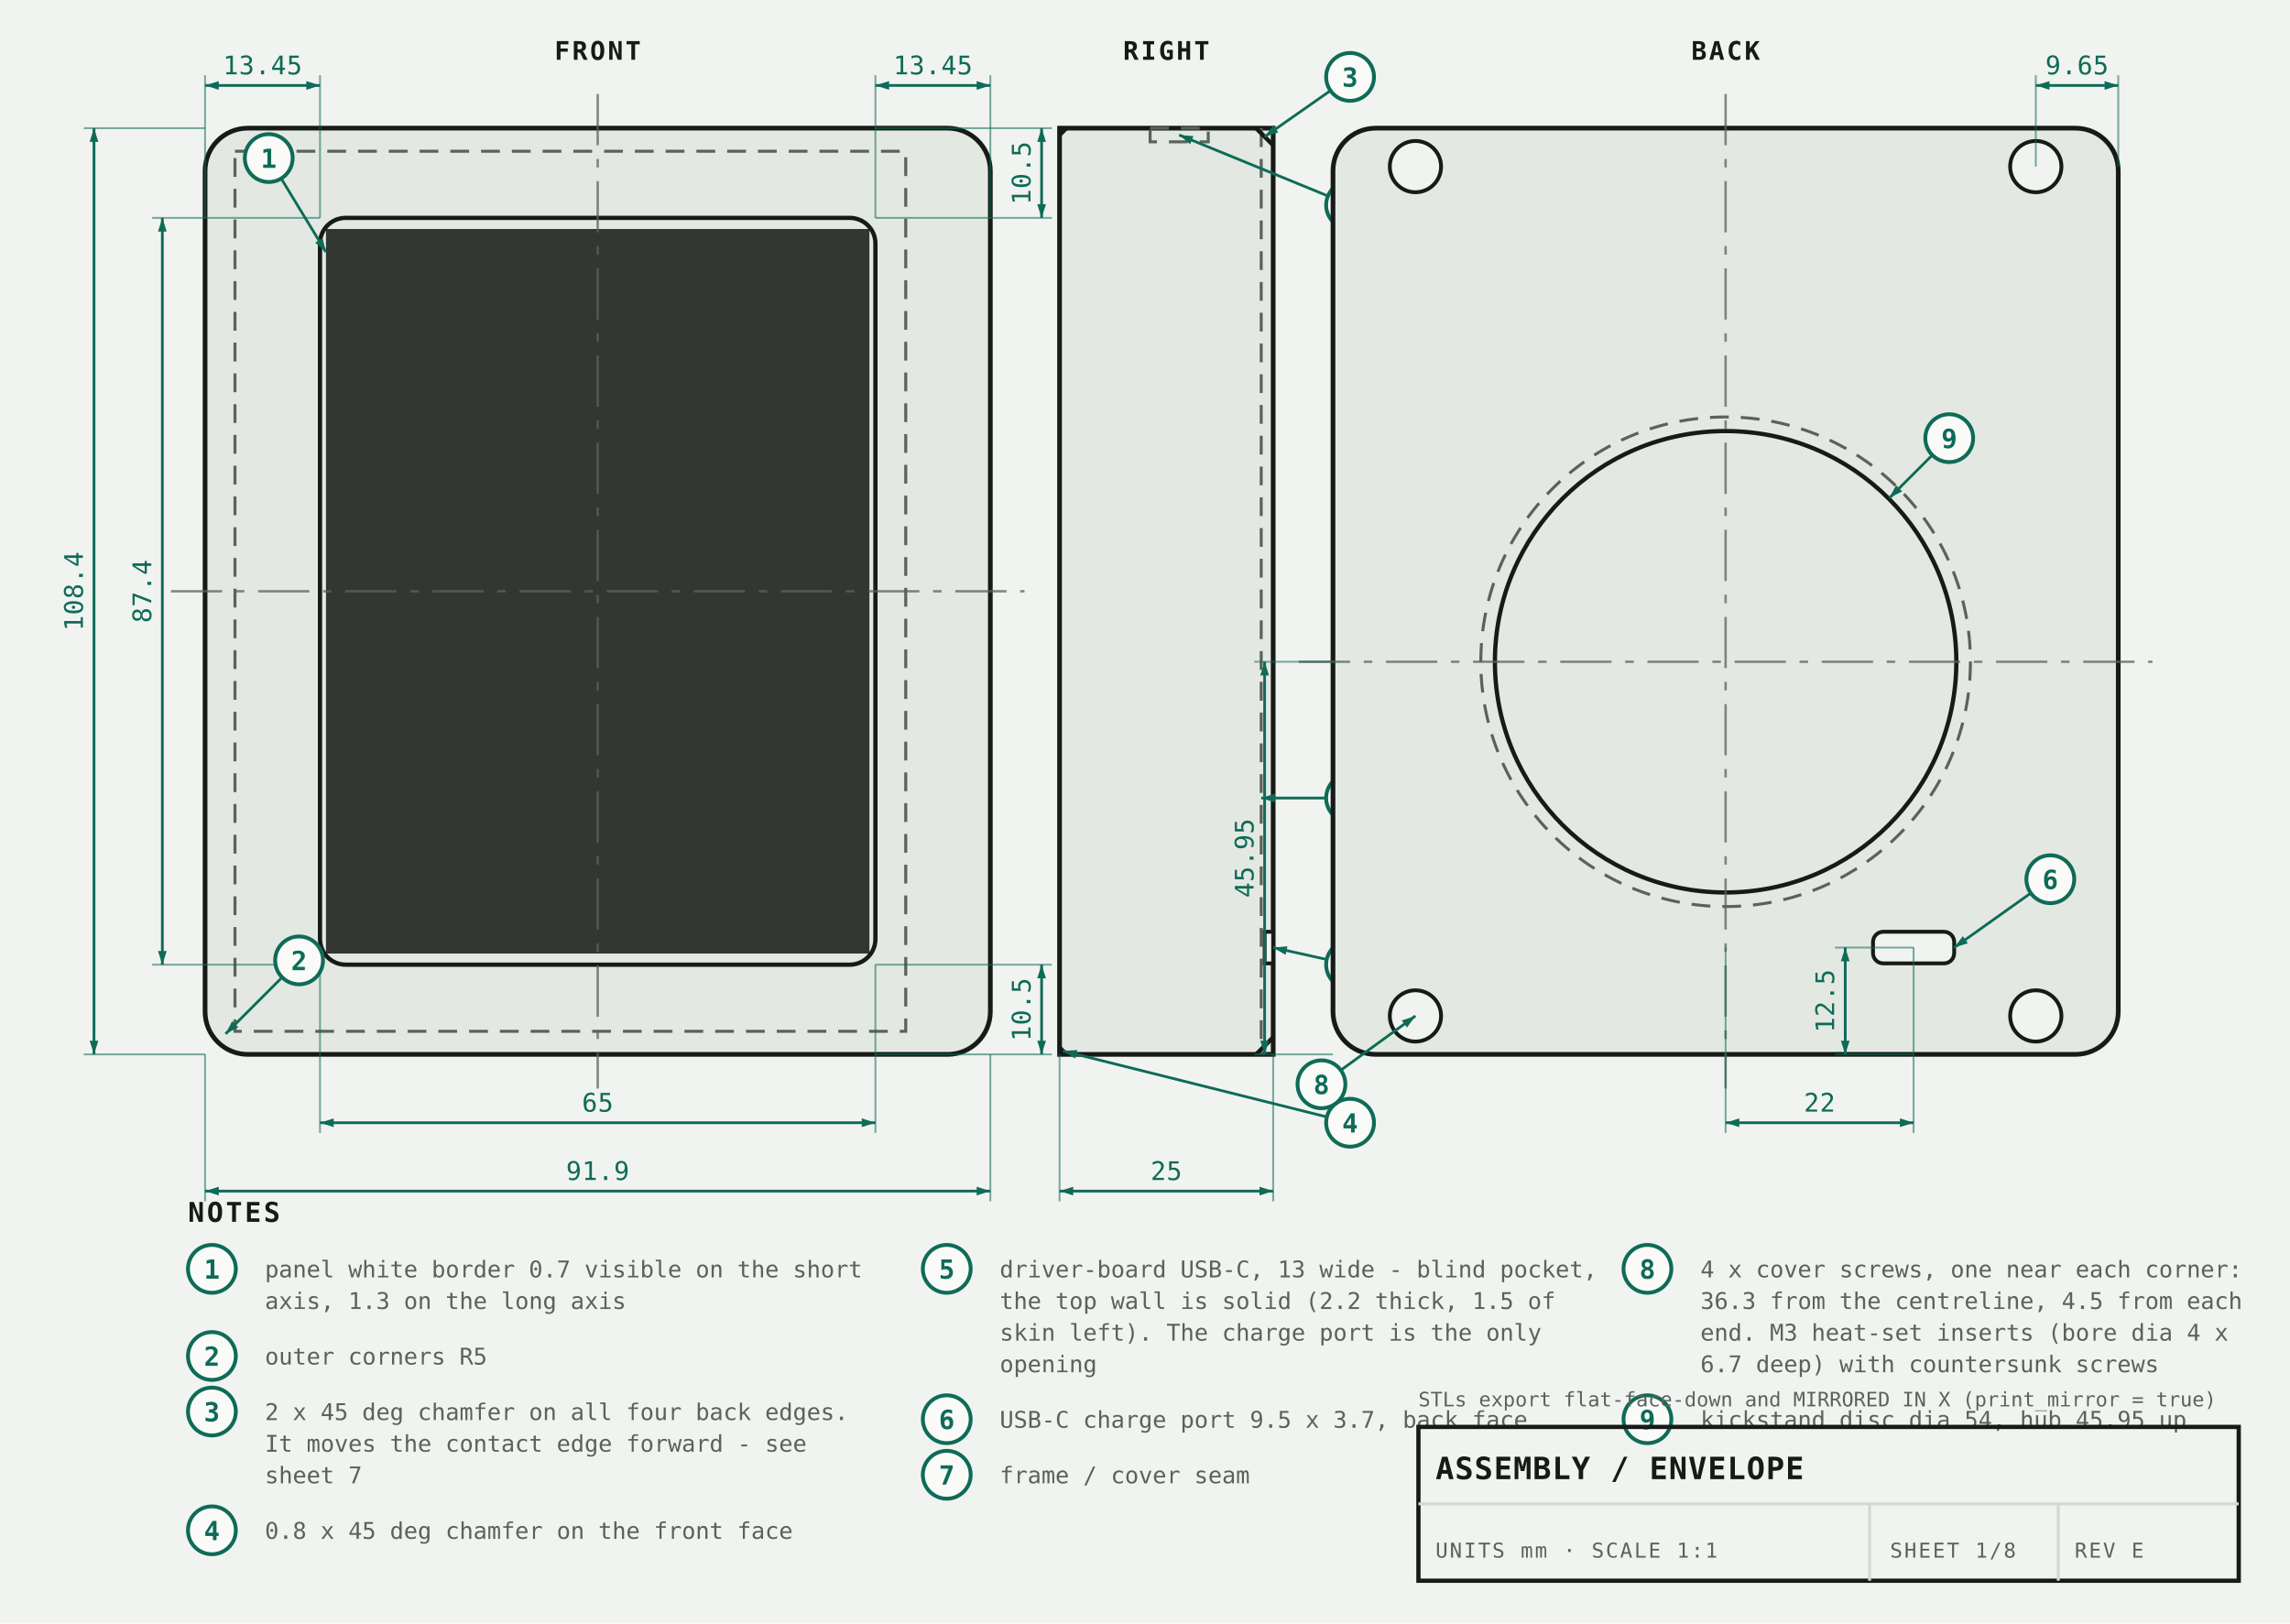
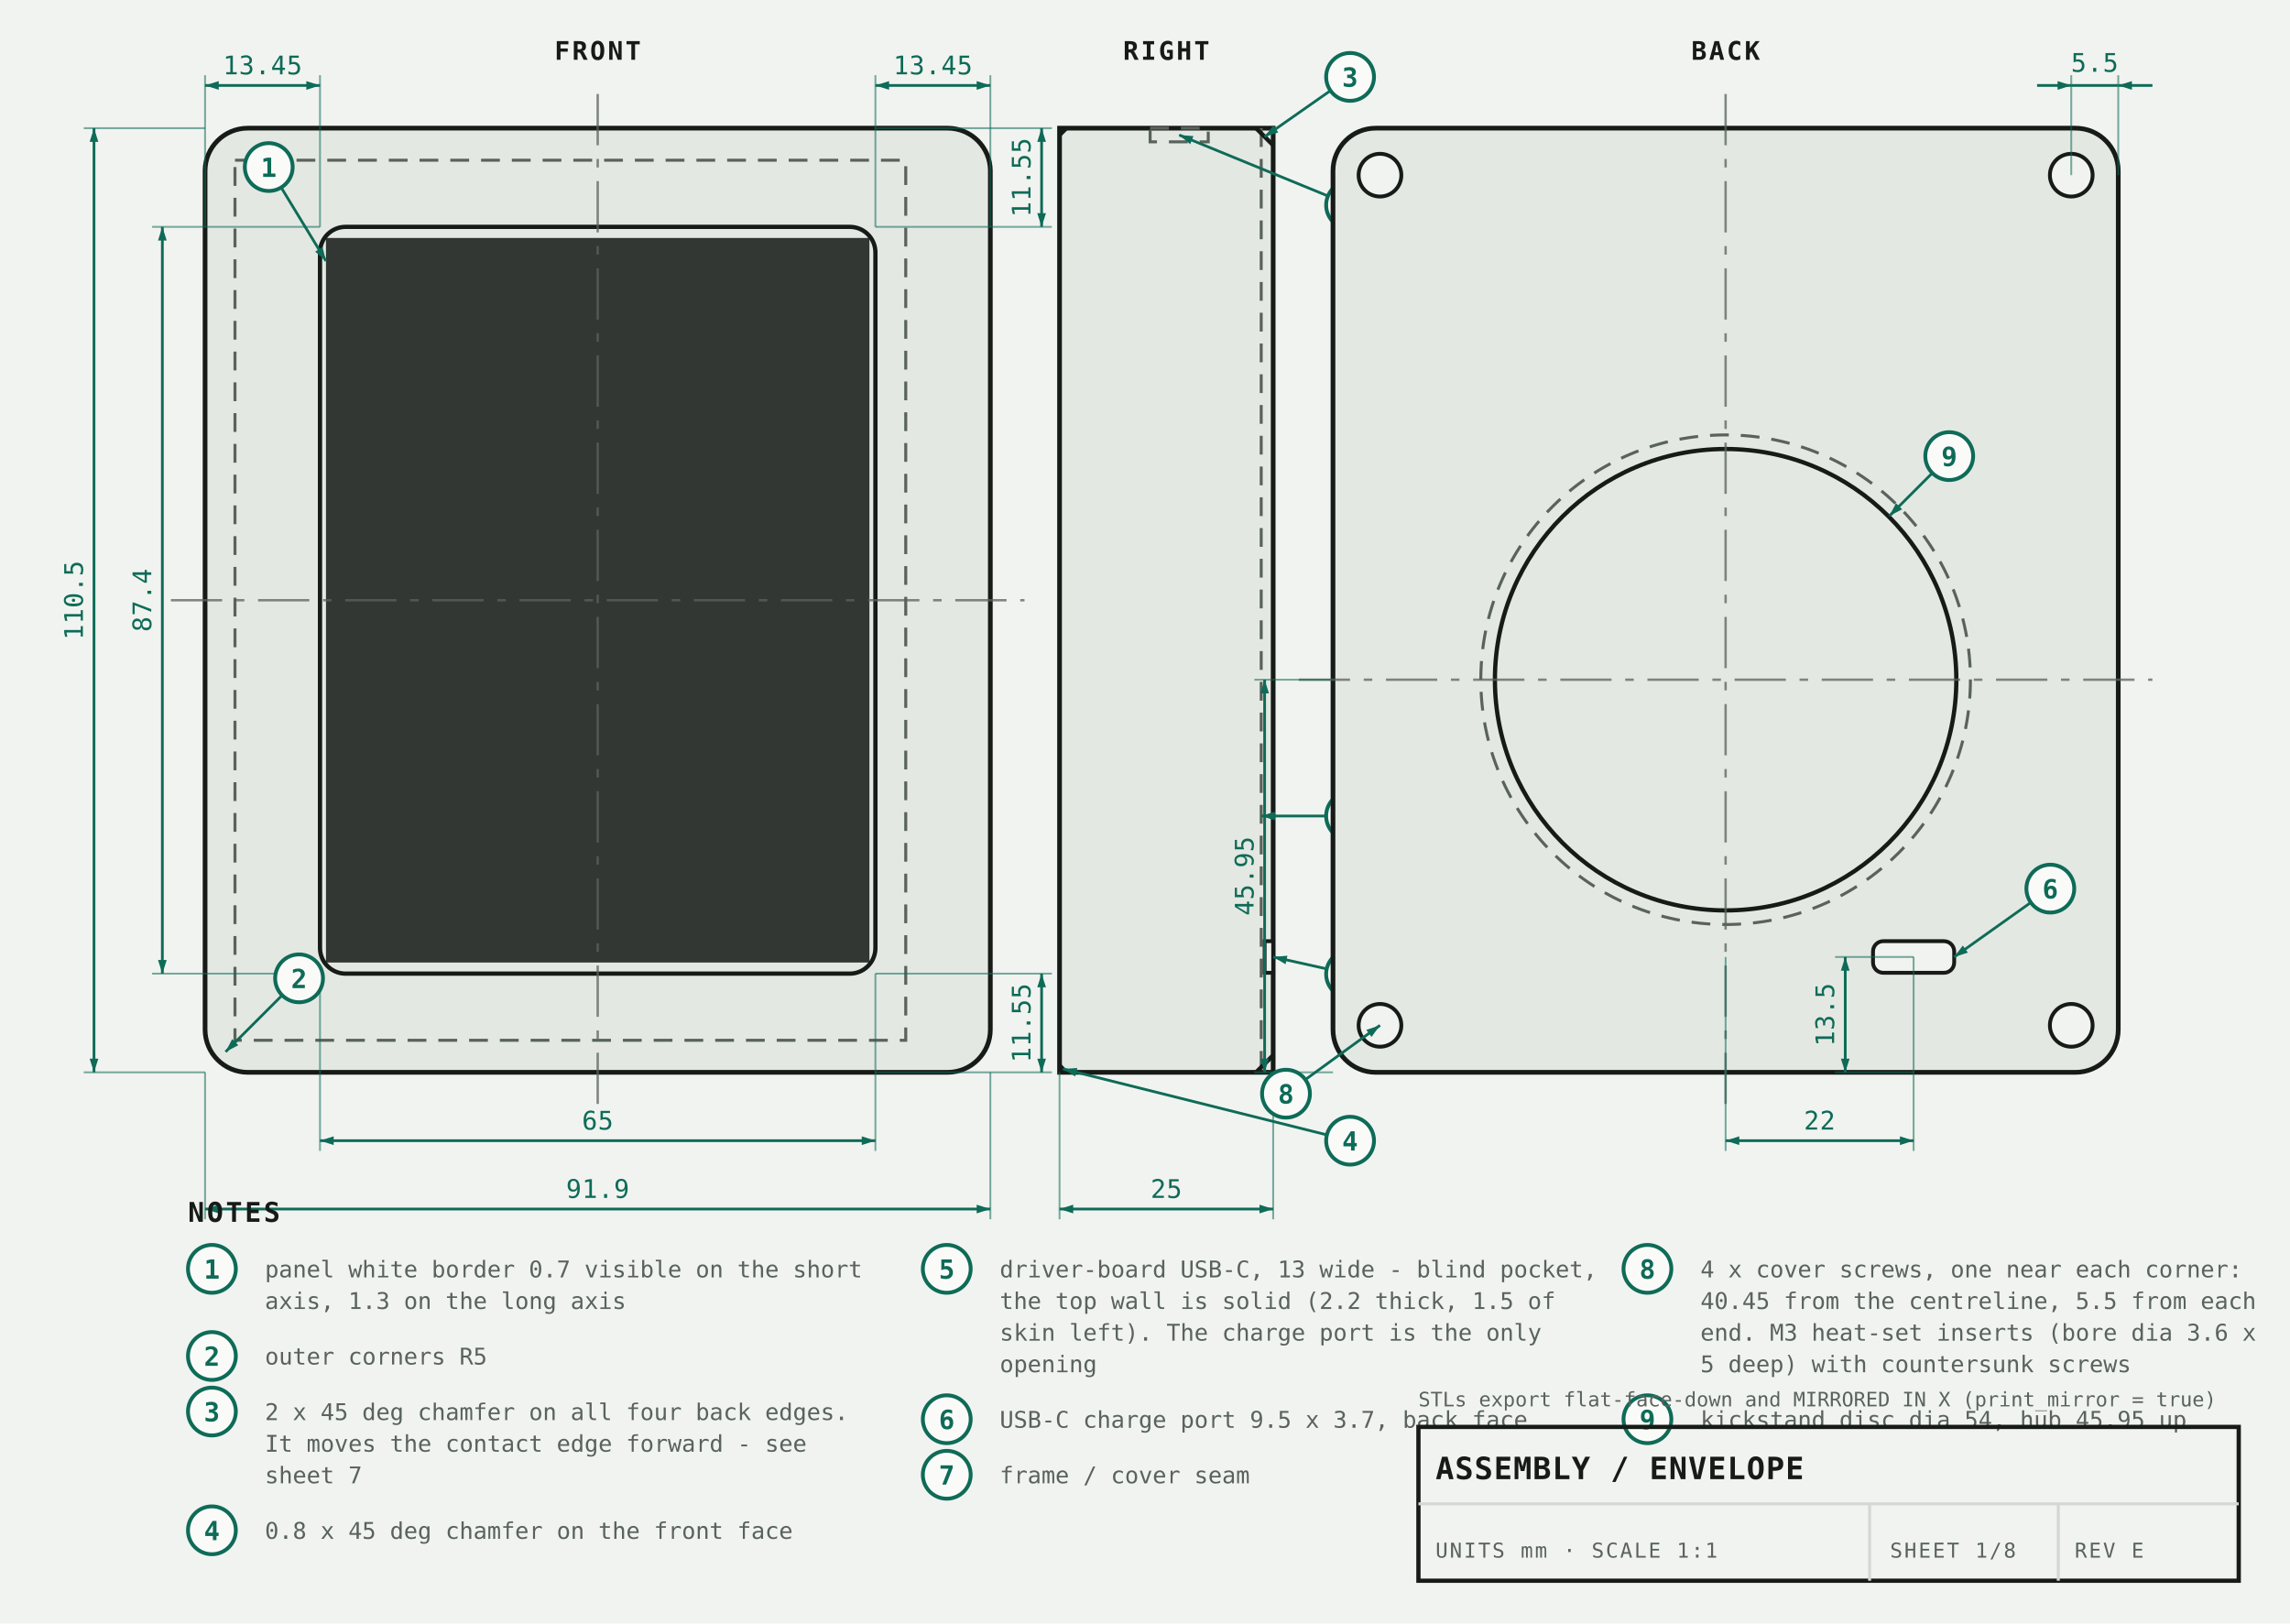
<svg xmlns="http://www.w3.org/2000/svg" class="dwg" width="1072" height="760" id="s1" viewBox="0 0 268 190" role="img">
  <style>
svg{font-family:"IBM Plex Mono",ui-monospace,monospace}
.bg{fill:#F1F3F0;stroke:none}
.part{fill:#E4E8E3;stroke:#171B18;stroke-width:.55}
.edge{fill:none;stroke:#171B18;stroke-width:.5}
.inkline{fill:none;stroke:#171B18;stroke-width:1.1}
.ghost{fill:none;stroke:#D3D8D2;stroke-width:.45}
.hid{fill:none;stroke:#59635C;stroke-width:.35;stroke-dasharray:2.2 1.4}
.cl{fill:none;stroke:#59635C;stroke-width:.28;stroke-dasharray:6 1.6 1 1.6;opacity:.75}
.cut{fill:#F1F3F0;stroke:#171B18;stroke-width:.45}
.ink{fill:#171B18;opacity:.86;stroke:none}
.glass{fill:#D9E4E6;stroke:#171B18;stroke-width:.4}
.pcb{fill:#CBDCCF;stroke:#171B18;stroke-width:.45}
.cell{fill:#D2D6D8;stroke:#171B18;stroke-width:.45}
.chg{fill:#C7D8E4;stroke:#171B18;stroke-width:.4}
.plat{fill:#EDEFEA;stroke:#59635C;stroke-width:.35}
.boss{fill:#DCE2DA;stroke:#59635C;stroke-width:.35}
.pad{fill:#D8DED6;stroke:#59635C;stroke-width:.35}
.voidfill{fill:#E7EAE5;stroke:#59635C;stroke-width:.35}
.warn{fill:none;stroke:#A8631A;stroke-width:.6;stroke-dasharray:2 1.2}
.wire{fill:none;stroke:#171B18;stroke-width:.62;stroke-linejoin:round}
.wire.ntc{stroke:#A8631A}
.clash{fill:#A8631A;fill-opacity:.30;stroke:#A8631A;stroke-width:.7}
.clashtxt{fill:#A8631A;font-weight:600;letter-spacing:.02em}
.res{fill:#FAFBF9;stroke:#171B18;stroke-width:.5}
.leg{stroke:#171B18;stroke-width:2.6;stroke-linecap:round;fill:none}
.table{stroke:#59635C;stroke-width:.6}
.com{fill:#A8631A;stroke:#171B18;stroke-width:.3}
.hl{stroke:#D3D8D2;stroke-width:.3;fill:none}
.hatch{opacity:.9}
.dim{fill:none;stroke:#0E6B57;stroke-width:.32}
.ext{fill:none;stroke:#0E6B57;stroke-width:.22;opacity:.55}
.arrow{fill:#0E6B57;stroke:none}
.dimtxt{fill:#0E6B57;letter-spacing:.02em}
.note{fill:#59635C}
.val{fill:#171B18;font-weight:600}
.val.warn{fill:#A8631A;stroke:none}
.balloon{fill:#FAFBF9;stroke:#0E6B57;stroke-width:.45}
.baltxt{fill:#0E6B57;font-weight:600;text-anchor:middle}
.vlabel{fill:#171B18;font-weight:600;letter-spacing:.09em}
.cmp{fill:#171B18;font-weight:600}
.cmpsub{fill:#59635C}
.tbframe{fill:none;stroke:#171B18;stroke-width:.5}
.tbrule{stroke:#D3D8D2;stroke-width:.35;fill:none}
.tbname{fill:#171B18;font-weight:700;letter-spacing:.03em}
.tbmeta{fill:#59635C;letter-spacing:.09em}
@media (prefers-color-scheme:dark){
svg{font-family:"IBM Plex Mono",ui-monospace,monospace}
.bg{fill:#0F1211;stroke:none}
.part{fill:#232A26;stroke:#E8ECE7;stroke-width:.55}
.edge{fill:none;stroke:#E8ECE7;stroke-width:.5}
.inkline{fill:none;stroke:#E8ECE7;stroke-width:1.1}
.ghost{fill:none;stroke:#2C332E;stroke-width:.45}
.hid{fill:none;stroke:#93A099;stroke-width:.35;stroke-dasharray:2.2 1.4}
.cl{fill:none;stroke:#93A099;stroke-width:.28;stroke-dasharray:6 1.6 1 1.6;opacity:.75}
.cut{fill:#0F1211;stroke:#E8ECE7;stroke-width:.45}
.ink{fill:#E8ECE7;opacity:.86;stroke:none}
.glass{fill:#243233;stroke:#E8ECE7;stroke-width:.4}
.pcb{fill:#1F3327;stroke:#E8ECE7;stroke-width:.45}
.cell{fill:#2A3033;stroke:#E8ECE7;stroke-width:.45}
.chg{fill:#1E2E3A;stroke:#E8ECE7;stroke-width:.4}
.plat{fill:#1C221E;stroke:#93A099;stroke-width:.35}
.boss{fill:#28302B;stroke:#93A099;stroke-width:.35}
.pad{fill:#2A322C;stroke:#93A099;stroke-width:.35}
.voidfill{fill:#101413;stroke:#93A099;stroke-width:.35}
.warn{fill:none;stroke:#E0A64B;stroke-width:.6;stroke-dasharray:2 1.2}
.wire{fill:none;stroke:#E8ECE7;stroke-width:.62;stroke-linejoin:round}
.wire.ntc{stroke:#E0A64B}
.clash{fill:#E0A64B;fill-opacity:.30;stroke:#E0A64B;stroke-width:.7}
.clashtxt{fill:#E0A64B;font-weight:600;letter-spacing:.02em}
.res{fill:#171B18;stroke:#E8ECE7;stroke-width:.5}
.leg{stroke:#E8ECE7;stroke-width:2.6;stroke-linecap:round;fill:none}
.table{stroke:#93A099;stroke-width:.6}
.com{fill:#E0A64B;stroke:#E8ECE7;stroke-width:.3}
.hl{stroke:#2C332E;stroke-width:.3;fill:none}
.hatch{opacity:.9}
.dim{fill:none;stroke:#57CFA9;stroke-width:.32}
.ext{fill:none;stroke:#57CFA9;stroke-width:.22;opacity:.55}
.arrow{fill:#57CFA9;stroke:none}
.dimtxt{fill:#57CFA9;letter-spacing:.02em}
.note{fill:#93A099}
.val{fill:#E8ECE7;font-weight:600}
.val.warn{fill:#E0A64B;stroke:none}
.balloon{fill:#171B18;stroke:#57CFA9;stroke-width:.45}
.baltxt{fill:#57CFA9;font-weight:600;text-anchor:middle}
.vlabel{fill:#E8ECE7;font-weight:600;letter-spacing:.09em}
.cmp{fill:#E8ECE7;font-weight:600}
.cmpsub{fill:#93A099}
.tbframe{fill:none;stroke:#E8ECE7;stroke-width:.5}
.tbrule{stroke:#2C332E;stroke-width:.35;fill:none}
.tbname{fill:#E8ECE7;font-weight:700;letter-spacing:.03em}
.tbmeta{fill:#93A099;letter-spacing:.09em}
}</style>
  <rect class="bg" x="0" y="0" width="268" height="190" />
-   <rect class="part" x="24.00" y="15.00" width="91.90" height="108.40" rx="5.00" />
-   <rect class="edge" x="37.45" y="25.50" width="65.00" height="87.40" rx="3.00" />
-   <rect class="ink" x="38.15" y="26.80" width="63.60" height="84.80" rx="0.00" />
-   <rect class="hid" x="27.50" y="17.70" width="78.50" height="103.00" rx="0.00" />
-   <line class="cl" x1="69.95" y1="11.00" x2="69.95" y2="127.40" />
-   <line class="cl" x1="20.00" y1="69.20" x2="119.90" y2="69.20" />
+   <rect class="part" x="24.00" y="15.00" width="91.90" height="110.50" rx="5.00" />
+   <rect class="edge" x="37.45" y="26.55" width="65.00" height="87.40" rx="3.00" />
+   <rect class="ink" x="38.15" y="27.85" width="63.60" height="84.80" rx="0.00" />
+   <rect class="hid" x="27.50" y="18.75" width="78.50" height="103.00" rx="0.00" />
+   <line class="cl" x1="69.95" y1="11.00" x2="69.95" y2="129.50" />
+   <line class="cl" x1="20.00" y1="70.25" x2="119.90" y2="70.25" />
  <text class="vlabel" x="69.95" y="7.00" text-anchor="middle" font-size="3.0">FRONT</text>
-   <line class="ext" x1="24.00" y1="123.40" x2="24.00" y2="140.60" />
-   <line class="ext" x1="115.90" y1="123.40" x2="115.90" y2="140.60" />
-   <line class="dim" x1="24.00" y1="139.40" x2="115.90" y2="139.40" />
-   <path class="arrow" d="M24.00,139.40 L25.60,138.89 L25.60,139.91 Z" />
-   <path class="arrow" d="M115.90,139.40 L114.30,139.91 L114.30,138.89 Z" />
-   <text class="dimtxt" x="69.95" y="138.10" text-anchor="middle" font-size="3.0">91.9</text>
+   <line class="ext" x1="24.00" y1="125.50" x2="24.00" y2="142.70" />
+   <line class="ext" x1="115.90" y1="125.50" x2="115.90" y2="142.70" />
+   <line class="dim" x1="24.00" y1="141.50" x2="115.90" y2="141.50" />
+   <path class="arrow" d="M24.00,141.50 L25.60,140.99 L25.60,142.01 Z" />
+   <path class="arrow" d="M115.90,141.50 L114.30,142.01 L114.30,140.99 Z" />
+   <text class="dimtxt" x="69.95" y="140.20" text-anchor="middle" font-size="3.0">91.9</text>
  <line class="ext" x1="24.00" y1="15.00" x2="9.80" y2="15.00" />
-   <line class="ext" x1="24.00" y1="123.40" x2="9.80" y2="123.40" />
-   <line class="dim" x1="11.00" y1="15.00" x2="11.00" y2="123.40" />
+   <line class="ext" x1="24.00" y1="125.50" x2="9.80" y2="125.50" />
+   <line class="dim" x1="11.00" y1="15.00" x2="11.00" y2="125.50" />
  <path class="arrow" d="M11.00,15.00 L11.51,16.60 L10.49,16.60 Z" />
-   <path class="arrow" d="M11.00,123.40 L10.49,121.80 L11.51,121.80 Z" />
-   <text class="dimtxt" x="9.70" y="69.20" text-anchor="middle" font-size="3.0" transform="rotate(-90 9.70 69.20)">108.4</text>
-   <line class="ext" x1="37.45" y1="112.90" x2="37.45" y2="132.60" />
-   <line class="ext" x1="102.45" y1="112.90" x2="102.45" y2="132.60" />
-   <line class="dim" x1="37.45" y1="131.40" x2="102.45" y2="131.40" />
-   <path class="arrow" d="M37.45,131.40 L39.05,130.89 L39.05,131.91 Z" />
-   <path class="arrow" d="M102.45,131.40 L100.85,131.91 L100.85,130.89 Z" />
-   <text class="dimtxt" x="69.95" y="130.10" text-anchor="middle" font-size="3.0">65</text>
-   <line class="ext" x1="37.45" y1="25.50" x2="17.80" y2="25.50" />
-   <line class="ext" x1="37.45" y1="112.90" x2="17.80" y2="112.90" />
-   <line class="dim" x1="19.00" y1="25.50" x2="19.00" y2="112.90" />
-   <path class="arrow" d="M19.00,25.50 L19.51,27.10 L18.49,27.10 Z" />
-   <path class="arrow" d="M19.00,112.90 L18.49,111.30 L19.51,111.30 Z" />
-   <text class="dimtxt" x="17.70" y="69.20" text-anchor="middle" font-size="3.0" transform="rotate(-90 17.70 69.20)">87.4</text>
-   <line class="ext" x1="24.00" y1="25.50" x2="24.00" y2="8.80" />
-   <line class="ext" x1="37.45" y1="25.50" x2="37.45" y2="8.80" />
+   <path class="arrow" d="M11.00,125.50 L10.49,123.90 L11.51,123.90 Z" />
+   <text class="dimtxt" x="9.70" y="70.25" text-anchor="middle" font-size="3.0" transform="rotate(-90 9.70 70.25)">110.5</text>
+   <line class="ext" x1="37.45" y1="113.95" x2="37.45" y2="134.70" />
+   <line class="ext" x1="102.45" y1="113.95" x2="102.45" y2="134.70" />
+   <line class="dim" x1="37.45" y1="133.50" x2="102.45" y2="133.50" />
+   <path class="arrow" d="M37.45,133.50 L39.05,132.99 L39.05,134.01 Z" />
+   <path class="arrow" d="M102.45,133.50 L100.85,134.01 L100.85,132.99 Z" />
+   <text class="dimtxt" x="69.95" y="132.20" text-anchor="middle" font-size="3.0">65</text>
+   <line class="ext" x1="37.45" y1="26.55" x2="17.80" y2="26.55" />
+   <line class="ext" x1="37.45" y1="113.95" x2="17.80" y2="113.95" />
+   <line class="dim" x1="19.00" y1="26.55" x2="19.00" y2="113.95" />
+   <path class="arrow" d="M19.00,26.55 L19.51,28.15 L18.49,28.15 Z" />
+   <path class="arrow" d="M19.00,113.95 L18.49,112.35 L19.51,112.35 Z" />
+   <text class="dimtxt" x="17.70" y="70.25" text-anchor="middle" font-size="3.0" transform="rotate(-90 17.70 70.25)">87.4</text>
+   <line class="ext" x1="24.00" y1="26.55" x2="24.00" y2="8.80" />
+   <line class="ext" x1="37.45" y1="26.55" x2="37.45" y2="8.80" />
  <line class="dim" x1="24.00" y1="10.00" x2="37.45" y2="10.00" />
  <path class="arrow" d="M24.00,10.00 L25.60,9.49 L25.60,10.51 Z" />
  <path class="arrow" d="M37.45,10.00 L35.85,10.51 L35.85,9.49 Z" />
  <text class="dimtxt" x="30.73" y="8.70" text-anchor="middle" font-size="3.0">13.45</text>
-   <line class="ext" x1="102.45" y1="25.50" x2="102.45" y2="8.80" />
-   <line class="ext" x1="115.90" y1="25.50" x2="115.90" y2="8.80" />
+   <line class="ext" x1="102.45" y1="26.55" x2="102.45" y2="8.80" />
+   <line class="ext" x1="115.90" y1="26.55" x2="115.90" y2="8.80" />
  <line class="dim" x1="102.45" y1="10.00" x2="115.90" y2="10.00" />
  <path class="arrow" d="M102.45,10.00 L104.05,9.49 L104.05,10.51 Z" />
  <path class="arrow" d="M115.90,10.00 L114.30,10.51 L114.30,9.49 Z" />
  <text class="dimtxt" x="109.18" y="8.70" text-anchor="middle" font-size="3.0">13.45</text>
  <line class="ext" x1="102.45" y1="15.00" x2="123.10" y2="15.00" />
-   <line class="ext" x1="102.45" y1="25.50" x2="123.10" y2="25.50" />
-   <line class="dim" x1="121.90" y1="15.00" x2="121.90" y2="25.50" />
+   <line class="ext" x1="102.45" y1="26.55" x2="123.10" y2="26.55" />
+   <line class="dim" x1="121.90" y1="15.00" x2="121.90" y2="26.55" />
  <path class="arrow" d="M121.90,15.00 L122.41,16.60 L121.39,16.60 Z" />
-   <path class="arrow" d="M121.90,25.50 L121.39,23.90 L122.41,23.90 Z" />
-   <text class="dimtxt" x="120.60" y="20.25" text-anchor="middle" font-size="3.0" transform="rotate(-90 120.60 20.25)">10.5</text>
-   <line class="ext" x1="102.45" y1="112.90" x2="123.10" y2="112.90" />
-   <line class="ext" x1="102.45" y1="123.40" x2="123.10" y2="123.40" />
-   <line class="dim" x1="121.90" y1="112.90" x2="121.90" y2="123.40" />
-   <path class="arrow" d="M121.90,112.90 L122.41,114.50 L121.39,114.50 Z" />
-   <path class="arrow" d="M121.90,123.40 L121.39,121.80 L122.41,121.80 Z" />
-   <text class="dimtxt" x="120.60" y="118.15" text-anchor="middle" font-size="3.0" transform="rotate(-90 120.60 118.15)">10.5</text>
-   <line class="dim" x1="38.15" y1="29.50" x2="31.45" y2="18.50" />
-   <path class="arrow" d="M38.15,29.50 L36.88,28.40 L37.75,27.87 Z" />
-   <circle class="balloon" cx="31.45" cy="18.50" r="2.80" />
-   <text class="baltxt" x="31.45" y="19.65" text-anchor="middle" font-size="3.1">1</text>
-   <line class="dim" x1="26.40" y1="121.00" x2="35.00" y2="112.40" />
-   <path class="arrow" d="M26.40,121.00 L27.17,119.51 L27.89,120.23 Z" />
-   <circle class="balloon" cx="35.00" cy="112.40" r="2.80" />
-   <text class="baltxt" x="35.00" y="113.55" text-anchor="middle" font-size="3.1">2</text>
-   <rect class="part" x="124.00" y="15.00" width="25.00" height="108.40" rx="0.00" />
-   <line class="hid" x1="147.60" y1="15.00" x2="147.60" y2="123.40" />
+   <path class="arrow" d="M121.90,26.55 L121.39,24.95 L122.41,24.95 Z" />
+   <text class="dimtxt" x="120.60" y="20.77" text-anchor="middle" font-size="3.0" transform="rotate(-90 120.60 20.77)">11.55</text>
+   <line class="ext" x1="102.45" y1="113.95" x2="123.10" y2="113.95" />
+   <line class="ext" x1="102.45" y1="125.50" x2="123.10" y2="125.50" />
+   <line class="dim" x1="121.90" y1="113.95" x2="121.90" y2="125.50" />
+   <path class="arrow" d="M121.90,113.95 L122.41,115.55 L121.39,115.55 Z" />
+   <path class="arrow" d="M121.90,125.50 L121.39,123.90 L122.41,123.90 Z" />
+   <text class="dimtxt" x="120.60" y="119.72" text-anchor="middle" font-size="3.0" transform="rotate(-90 120.60 119.72)">11.55</text>
+   <line class="dim" x1="38.15" y1="30.55" x2="31.45" y2="19.55" />
+   <path class="arrow" d="M38.15,30.55 L36.88,29.45 L37.75,28.92 Z" />
+   <circle class="balloon" cx="31.45" cy="19.55" r="2.80" />
+   <text class="baltxt" x="31.45" y="20.70" text-anchor="middle" font-size="3.1">1</text>
+   <line class="dim" x1="26.40" y1="123.10" x2="35.00" y2="114.50" />
+   <path class="arrow" d="M26.40,123.10 L27.17,121.61 L27.89,122.33 Z" />
+   <circle class="balloon" cx="35.00" cy="114.50" r="2.80" />
+   <text class="baltxt" x="35.00" y="115.65" text-anchor="middle" font-size="3.1">2</text>
+   <rect class="part" x="124.00" y="15.00" width="25.00" height="110.50" rx="0.00" />
+   <line class="hid" x1="147.60" y1="15.00" x2="147.60" y2="125.50" />
  <line class="edge" x1="124.00" y1="15.80" x2="124.80" y2="15.00" />
-   <line class="edge" x1="124.00" y1="122.60" x2="124.80" y2="123.40" />
+   <line class="edge" x1="124.00" y1="124.70" x2="124.80" y2="125.50" />
  <line class="edge" x1="147.00" y1="15.00" x2="149.00" y2="17.00" />
-   <line class="edge" x1="147.00" y1="123.40" x2="149.00" y2="121.40" />
+   <line class="edge" x1="147.00" y1="125.50" x2="149.00" y2="123.50" />
  <rect class="hid" x="134.60" y="15.00" width="6.80" height="1.60" rx="0.00" />
-   <rect class="cut" x="148.00" y="109.05" width="1.00" height="3.70" rx="0.00" />
+   <rect class="cut" x="148.00" y="110.15" width="1.00" height="3.70" rx="0.00" />
  <text class="vlabel" x="136.50" y="7.00" text-anchor="middle" font-size="3.0">RIGHT</text>
-   <line class="ext" x1="124.00" y1="123.40" x2="124.00" y2="140.60" />
-   <line class="ext" x1="149.00" y1="123.40" x2="149.00" y2="140.60" />
-   <line class="dim" x1="124.00" y1="139.40" x2="149.00" y2="139.40" />
-   <path class="arrow" d="M124.00,139.40 L125.60,138.89 L125.60,139.91 Z" />
-   <path class="arrow" d="M149.00,139.40 L147.40,139.91 L147.40,138.89 Z" />
-   <text class="dimtxt" x="136.50" y="138.10" text-anchor="middle" font-size="3.0">25</text>
+   <line class="ext" x1="124.00" y1="125.50" x2="124.00" y2="142.70" />
+   <line class="ext" x1="149.00" y1="125.50" x2="149.00" y2="142.70" />
+   <line class="dim" x1="124.00" y1="141.50" x2="149.00" y2="141.50" />
+   <path class="arrow" d="M124.00,141.50 L125.60,140.99 L125.60,142.01 Z" />
+   <path class="arrow" d="M149.00,141.50 L147.40,142.01 L147.40,140.99 Z" />
+   <text class="dimtxt" x="136.50" y="140.20" text-anchor="middle" font-size="3.0">25</text>
  <line class="dim" x1="148.00" y1="16.00" x2="158.00" y2="9.00" />
  <path class="arrow" d="M148.00,16.00 L149.02,14.66 L149.60,15.50 Z" />
  <circle class="balloon" cx="158.00" cy="9.00" r="2.80" />
  <text class="baltxt" x="158.00" y="10.15" text-anchor="middle" font-size="3.1">3</text>
-   <line class="dim" x1="124.40" y1="123.00" x2="158.00" y2="131.40" />
-   <path class="arrow" d="M124.40,123.00 L126.08,122.89 L125.83,123.88 Z" />
-   <circle class="balloon" cx="158.00" cy="131.40" r="2.80" />
-   <text class="baltxt" x="158.00" y="132.55" text-anchor="middle" font-size="3.1">4</text>
+   <line class="dim" x1="124.40" y1="125.10" x2="158.00" y2="133.50" />
+   <path class="arrow" d="M124.40,125.10 L126.08,124.99 L125.83,125.98 Z" />
+   <circle class="balloon" cx="158.00" cy="133.50" r="2.80" />
+   <text class="baltxt" x="158.00" y="134.65" text-anchor="middle" font-size="3.1">4</text>
  <line class="dim" x1="138.00" y1="15.80" x2="158.00" y2="24.00" />
  <path class="arrow" d="M138.00,15.80 L139.67,15.93 L139.29,16.88 Z" />
  <circle class="balloon" cx="158.00" cy="24.00" r="2.80" />
  <text class="baltxt" x="158.00" y="25.15" text-anchor="middle" font-size="3.1">5</text>
-   <line class="dim" x1="149.00" y1="110.90" x2="158.00" y2="112.90" />
-   <path class="arrow" d="M149.00,110.90 L150.67,110.75 L150.45,111.75 Z" />
-   <circle class="balloon" cx="158.00" cy="112.90" r="2.80" />
-   <text class="baltxt" x="158.00" y="114.05" text-anchor="middle" font-size="3.1">6</text>
-   <line class="dim" x1="147.60" y1="93.40" x2="158.00" y2="93.40" />
-   <path class="arrow" d="M147.60,93.40 L149.20,92.89 L149.20,93.91 Z" />
-   <circle class="balloon" cx="158.00" cy="93.40" r="2.80" />
-   <text class="baltxt" x="158.00" y="94.55" text-anchor="middle" font-size="3.1">7</text>
-   <rect class="part" x="156.00" y="15.00" width="91.90" height="108.40" rx="5.00" />
-   <circle class="edge" cx="201.95" cy="77.45" r="27.00" />
-   <circle class="hid" cx="201.95" cy="77.45" r="28.65" />
-   <rect class="cut" x="219.20" y="109.05" width="9.50" height="3.70" rx="1.20" />
-   <circle class="cut" cx="165.65" cy="118.90" r="3.00" />
-   <circle class="cut" cx="238.25" cy="118.90" r="3.00" />
-   <circle class="cut" cx="165.65" cy="19.50" r="3.00" />
-   <circle class="cut" cx="238.25" cy="19.50" r="3.00" />
-   <line class="cl" x1="201.95" y1="11.00" x2="201.95" y2="127.40" />
-   <line class="cl" x1="152.00" y1="77.45" x2="251.90" y2="77.45" />
+   <line class="dim" x1="149.00" y1="112.00" x2="158.00" y2="114.00" />
+   <path class="arrow" d="M149.00,112.00 L150.67,111.85 L150.45,112.85 Z" />
+   <circle class="balloon" cx="158.00" cy="114.00" r="2.80" />
+   <text class="baltxt" x="158.00" y="115.15" text-anchor="middle" font-size="3.1">6</text>
+   <line class="dim" x1="147.60" y1="95.50" x2="158.00" y2="95.50" />
+   <path class="arrow" d="M147.60,95.50 L149.20,94.99 L149.20,96.01 Z" />
+   <circle class="balloon" cx="158.00" cy="95.50" r="2.80" />
+   <text class="baltxt" x="158.00" y="96.65" text-anchor="middle" font-size="3.1">7</text>
+   <rect class="part" x="156.00" y="15.00" width="91.90" height="110.50" rx="5.00" />
+   <circle class="edge" cx="201.95" cy="79.55" r="27.00" />
+   <circle class="hid" cx="201.95" cy="79.55" r="28.65" />
+   <rect class="cut" x="219.20" y="110.15" width="9.50" height="3.70" rx="1.20" />
+   <circle class="cut" cx="161.50" cy="120.00" r="2.50" />
+   <circle class="cut" cx="242.40" cy="120.00" r="2.50" />
+   <circle class="cut" cx="161.50" cy="20.50" r="2.50" />
+   <circle class="cut" cx="242.40" cy="20.50" r="2.50" />
+   <line class="cl" x1="201.95" y1="11.00" x2="201.95" y2="129.50" />
+   <line class="cl" x1="152.00" y1="79.55" x2="251.90" y2="79.55" />
  <text class="vlabel" x="201.95" y="7.00" text-anchor="middle" font-size="3.0">BACK</text>
-   <line class="ext" x1="156.00" y1="77.45" x2="146.80" y2="77.45" />
-   <line class="ext" x1="156.00" y1="123.40" x2="146.80" y2="123.40" />
-   <line class="dim" x1="148.00" y1="77.45" x2="148.00" y2="123.40" />
-   <path class="arrow" d="M148.00,77.45 L148.51,79.05 L147.49,79.05 Z" />
-   <path class="arrow" d="M148.00,123.40 L147.49,121.80 L148.51,121.80 Z" />
-   <text class="dimtxt" x="146.70" y="100.43" text-anchor="middle" font-size="3.0" transform="rotate(-90 146.70 100.43)">45.95</text>
-   <line class="ext" x1="201.95" y1="110.90" x2="201.95" y2="132.60" />
-   <line class="ext" x1="223.95" y1="110.90" x2="223.95" y2="132.60" />
-   <line class="dim" x1="201.95" y1="131.40" x2="223.95" y2="131.40" />
-   <path class="arrow" d="M201.95,131.40 L203.55,130.89 L203.55,131.91 Z" />
-   <path class="arrow" d="M223.95,131.40 L222.35,131.91 L222.35,130.89 Z" />
-   <text class="dimtxt" x="212.95" y="130.10" text-anchor="middle" font-size="3.0">22</text>
-   <line class="ext" x1="223.95" y1="110.90" x2="214.75" y2="110.90" />
-   <line class="ext" x1="223.95" y1="123.40" x2="214.75" y2="123.40" />
-   <line class="dim" x1="215.95" y1="110.90" x2="215.95" y2="123.40" />
-   <path class="arrow" d="M215.95,110.90 L216.46,112.50 L215.44,112.50 Z" />
-   <path class="arrow" d="M215.95,123.40 L215.44,121.80 L216.46,121.80 Z" />
-   <text class="dimtxt" x="214.65" y="117.15" text-anchor="middle" font-size="3.0" transform="rotate(-90 214.65 117.15)">12.5</text>
-   <line class="ext" x1="238.25" y1="19.50" x2="238.25" y2="8.80" />
-   <line class="ext" x1="247.90" y1="19.50" x2="247.90" y2="8.80" />
-   <line class="dim" x1="238.25" y1="10.00" x2="247.90" y2="10.00" />
-   <path class="arrow" d="M238.25,10.00 L239.85,9.49 L239.85,10.51 Z" />
-   <path class="arrow" d="M247.90,10.00 L246.30,10.51 L246.30,9.49 Z" />
-   <text class="dimtxt" x="243.07" y="8.70" text-anchor="middle" font-size="3.0">9.65</text>
-   <line class="dim" x1="228.70" y1="110.90" x2="239.95" y2="102.90" />
-   <path class="arrow" d="M228.70,110.90 L229.71,109.56 L230.30,110.39 Z" />
-   <circle class="balloon" cx="239.95" cy="102.90" r="2.80" />
-   <text class="baltxt" x="239.95" y="104.05" text-anchor="middle" font-size="3.1">6</text>
-   <line class="dim" x1="165.65" y1="118.90" x2="154.65" y2="126.90" />
-   <path class="arrow" d="M165.65,118.90 L164.66,120.26 L164.05,119.43 Z" />
-   <circle class="balloon" cx="154.65" cy="126.90" r="2.80" />
-   <text class="baltxt" x="154.65" y="128.05" text-anchor="middle" font-size="3.1">8</text>
-   <line class="dim" x1="221.12" y1="58.28" x2="228.12" y2="51.28" />
-   <path class="arrow" d="M221.12,58.28 L221.89,56.79 L222.61,57.51 Z" />
-   <circle class="balloon" cx="228.12" cy="51.28" r="2.80" />
-   <text class="baltxt" x="228.12" y="52.43" text-anchor="middle" font-size="3.1">9</text>
+   <line class="ext" x1="156.00" y1="79.55" x2="146.80" y2="79.55" />
+   <line class="ext" x1="156.00" y1="125.50" x2="146.80" y2="125.50" />
+   <line class="dim" x1="148.00" y1="79.55" x2="148.00" y2="125.50" />
+   <path class="arrow" d="M148.00,79.55 L148.51,81.15 L147.49,81.15 Z" />
+   <path class="arrow" d="M148.00,125.50 L147.49,123.90 L148.51,123.90 Z" />
+   <text class="dimtxt" x="146.70" y="102.53" text-anchor="middle" font-size="3.0" transform="rotate(-90 146.70 102.53)">45.95</text>
+   <line class="ext" x1="201.95" y1="112.00" x2="201.95" y2="134.70" />
+   <line class="ext" x1="223.95" y1="112.00" x2="223.95" y2="134.70" />
+   <line class="dim" x1="201.95" y1="133.50" x2="223.95" y2="133.50" />
+   <path class="arrow" d="M201.95,133.50 L203.55,132.99 L203.55,134.01 Z" />
+   <path class="arrow" d="M223.95,133.50 L222.35,134.01 L222.35,132.99 Z" />
+   <text class="dimtxt" x="212.95" y="132.20" text-anchor="middle" font-size="3.0">22</text>
+   <line class="ext" x1="223.95" y1="112.00" x2="214.75" y2="112.00" />
+   <line class="ext" x1="223.95" y1="125.50" x2="214.75" y2="125.50" />
+   <line class="dim" x1="215.95" y1="112.00" x2="215.95" y2="125.50" />
+   <path class="arrow" d="M215.95,112.00 L216.46,113.60 L215.44,113.60 Z" />
+   <path class="arrow" d="M215.95,125.50 L215.44,123.90 L216.46,123.90 Z" />
+   <text class="dimtxt" x="214.65" y="118.75" text-anchor="middle" font-size="3.0" transform="rotate(-90 214.65 118.75)">13.5</text>
+   <line class="ext" x1="242.40" y1="20.50" x2="242.40" y2="8.80" />
+   <line class="ext" x1="247.90" y1="20.50" x2="247.90" y2="8.80" />
+   <line class="dim" x1="242.40" y1="10.00" x2="247.90" y2="10.00" />
+   <line class="dim" x1="238.40" y1="10.00" x2="242.40" y2="10.00" />
+   <line class="dim" x1="247.90" y1="10.00" x2="251.90" y2="10.00" />
+   <path class="arrow" d="M242.40,10.00 L240.80,10.51 L240.80,9.49 Z" />
+   <path class="arrow" d="M247.90,10.00 L249.50,9.49 L249.50,10.51 Z" />
+   <text class="dimtxt" x="245.15" y="8.40" text-anchor="middle" font-size="3.0">5.5</text>
+   <line class="dim" x1="228.70" y1="112.00" x2="239.95" y2="104.00" />
+   <path class="arrow" d="M228.70,112.00 L229.71,110.66 L230.30,111.49 Z" />
+   <circle class="balloon" cx="239.95" cy="104.00" r="2.80" />
+   <text class="baltxt" x="239.95" y="105.15" text-anchor="middle" font-size="3.1">6</text>
+   <line class="dim" x1="161.50" y1="120.00" x2="150.50" y2="128.00" />
+   <path class="arrow" d="M161.50,120.00 L160.51,121.36 L159.90,120.53 Z" />
+   <circle class="balloon" cx="150.50" cy="128.00" r="2.80" />
+   <text class="baltxt" x="150.50" y="129.15" text-anchor="middle" font-size="3.1">8</text>
+   <line class="dim" x1="221.12" y1="60.38" x2="228.12" y2="53.38" />
+   <path class="arrow" d="M221.12,60.38 L221.89,58.89 L222.61,59.61 Z" />
+   <circle class="balloon" cx="228.12" cy="53.38" r="2.80" />
+   <text class="baltxt" x="228.12" y="54.53" text-anchor="middle" font-size="3.1">9</text>
  <text class="vlabel" x="22.00" y="143.00" text-anchor="start" font-size="3.2">NOTES</text>
  <circle class="balloon" cx="24.80" cy="148.50" r="2.80" />
  <text class="baltxt" x="24.80" y="149.65" text-anchor="middle" font-size="3.1">1</text>
  <text class="note" x="31.00" y="149.50" text-anchor="start" font-size="2.7">panel white border 0.7 visible on the short</text>
  <text class="note" x="31.00" y="153.20" text-anchor="start" font-size="2.7">axis, 1.3 on the long axis</text>
  <circle class="balloon" cx="24.80" cy="158.70" r="2.80" />
  <text class="baltxt" x="24.80" y="159.85" text-anchor="middle" font-size="3.1">2</text>
  <text class="note" x="31.00" y="159.70" text-anchor="start" font-size="2.7">outer corners R5</text>
  <circle class="balloon" cx="24.80" cy="165.20" r="2.80" />
  <text class="baltxt" x="24.80" y="166.35" text-anchor="middle" font-size="3.1">3</text>
  <text class="note" x="31.00" y="166.20" text-anchor="start" font-size="2.7">2 x 45 deg chamfer on all four back edges.</text>
  <text class="note" x="31.00" y="169.90" text-anchor="start" font-size="2.7">It moves the contact edge forward - see</text>
  <text class="note" x="31.00" y="173.60" text-anchor="start" font-size="2.7">sheet 7</text>
  <circle class="balloon" cx="24.80" cy="179.10" r="2.80" />
  <text class="baltxt" x="24.80" y="180.25" text-anchor="middle" font-size="3.1">4</text>
  <text class="note" x="31.00" y="180.10" text-anchor="start" font-size="2.7">0.8 x 45 deg chamfer on the front face</text>
  <text class="vlabel" x="108.00" y="143.00" text-anchor="start" font-size="3.2"> </text>
  <circle class="balloon" cx="110.80" cy="148.50" r="2.80" />
  <text class="baltxt" x="110.80" y="149.65" text-anchor="middle" font-size="3.1">5</text>
  <text class="note" x="117.00" y="149.50" text-anchor="start" font-size="2.7">driver-board USB-C, 13 wide - blind pocket,</text>
  <text class="note" x="117.00" y="153.20" text-anchor="start" font-size="2.7">the top wall is solid (2.2 thick, 1.5 of</text>
  <text class="note" x="117.00" y="156.90" text-anchor="start" font-size="2.7">skin left). The charge port is the only</text>
  <text class="note" x="117.00" y="160.60" text-anchor="start" font-size="2.7">opening</text>
  <circle class="balloon" cx="110.80" cy="166.10" r="2.80" />
  <text class="baltxt" x="110.80" y="167.25" text-anchor="middle" font-size="3.1">6</text>
  <text class="note" x="117.00" y="167.10" text-anchor="start" font-size="2.7">USB-C charge port 9.5 x 3.7, back face</text>
  <circle class="balloon" cx="110.80" cy="172.60" r="2.80" />
  <text class="baltxt" x="110.80" y="173.75" text-anchor="middle" font-size="3.1">7</text>
  <text class="note" x="117.00" y="173.60" text-anchor="start" font-size="2.7">frame / cover seam</text>
  <text class="vlabel" x="190.00" y="143.00" text-anchor="start" font-size="3.2"> </text>
  <circle class="balloon" cx="192.80" cy="148.50" r="2.80" />
  <text class="baltxt" x="192.80" y="149.65" text-anchor="middle" font-size="3.1">8</text>
  <text class="note" x="199.00" y="149.50" text-anchor="start" font-size="2.7">4 x cover screws, one near each corner:</text>
-   <text class="note" x="199.00" y="153.20" text-anchor="start" font-size="2.7">36.3 from the centreline, 4.5 from each</text>
-   <text class="note" x="199.00" y="156.90" text-anchor="start" font-size="2.7">end. M3 heat-set inserts (bore dia 4 x</text>
-   <text class="note" x="199.00" y="160.60" text-anchor="start" font-size="2.7">6.7 deep) with countersunk screws</text>
+   <text class="note" x="199.00" y="153.20" text-anchor="start" font-size="2.7">40.45 from the centreline, 5.5 from each</text>
+   <text class="note" x="199.00" y="156.90" text-anchor="start" font-size="2.7">end. M3 heat-set inserts (bore dia 3.6 x</text>
+   <text class="note" x="199.00" y="160.60" text-anchor="start" font-size="2.7">5 deep) with countersunk screws</text>
  <circle class="balloon" cx="192.80" cy="166.10" r="2.80" />
  <text class="baltxt" x="192.80" y="167.25" text-anchor="middle" font-size="3.1">9</text>
  <text class="note" x="199.00" y="167.10" text-anchor="start" font-size="2.7">kickstand disc dia 54, hub 45.95 up</text>
  <text class="note" x="166.00" y="164.60" text-anchor="start" font-size="2.35">STLs export flat-face-down and MIRRORED IN X (print_mirror = true)</text>
  <rect class="tbframe" x="166.00" y="167.00" width="96.00" height="18.00" rx="0.00" />
  <line class="tbrule" x1="166.00" y1="176.00" x2="262.00" y2="176.00" />
  <line class="tbrule" x1="218.80" y1="176.00" x2="218.80" y2="185.00" />
  <line class="tbrule" x1="240.88" y1="176.00" x2="240.88" y2="185.00" />
  <text class="tbname" x="168.00" y="173.12" text-anchor="start" font-size="3.6">ASSEMBLY / ENVELOPE</text>
  <text class="tbmeta" x="168.00" y="182.30" text-anchor="start" font-size="2.4">UNITS mm · SCALE 1:1</text>
  <text class="tbmeta" x="221.20" y="182.30" text-anchor="start" font-size="2.4">SHEET 1/8</text>
  <text class="tbmeta" x="242.80" y="182.30" text-anchor="start" font-size="2.4">REV E</text>
</svg>
